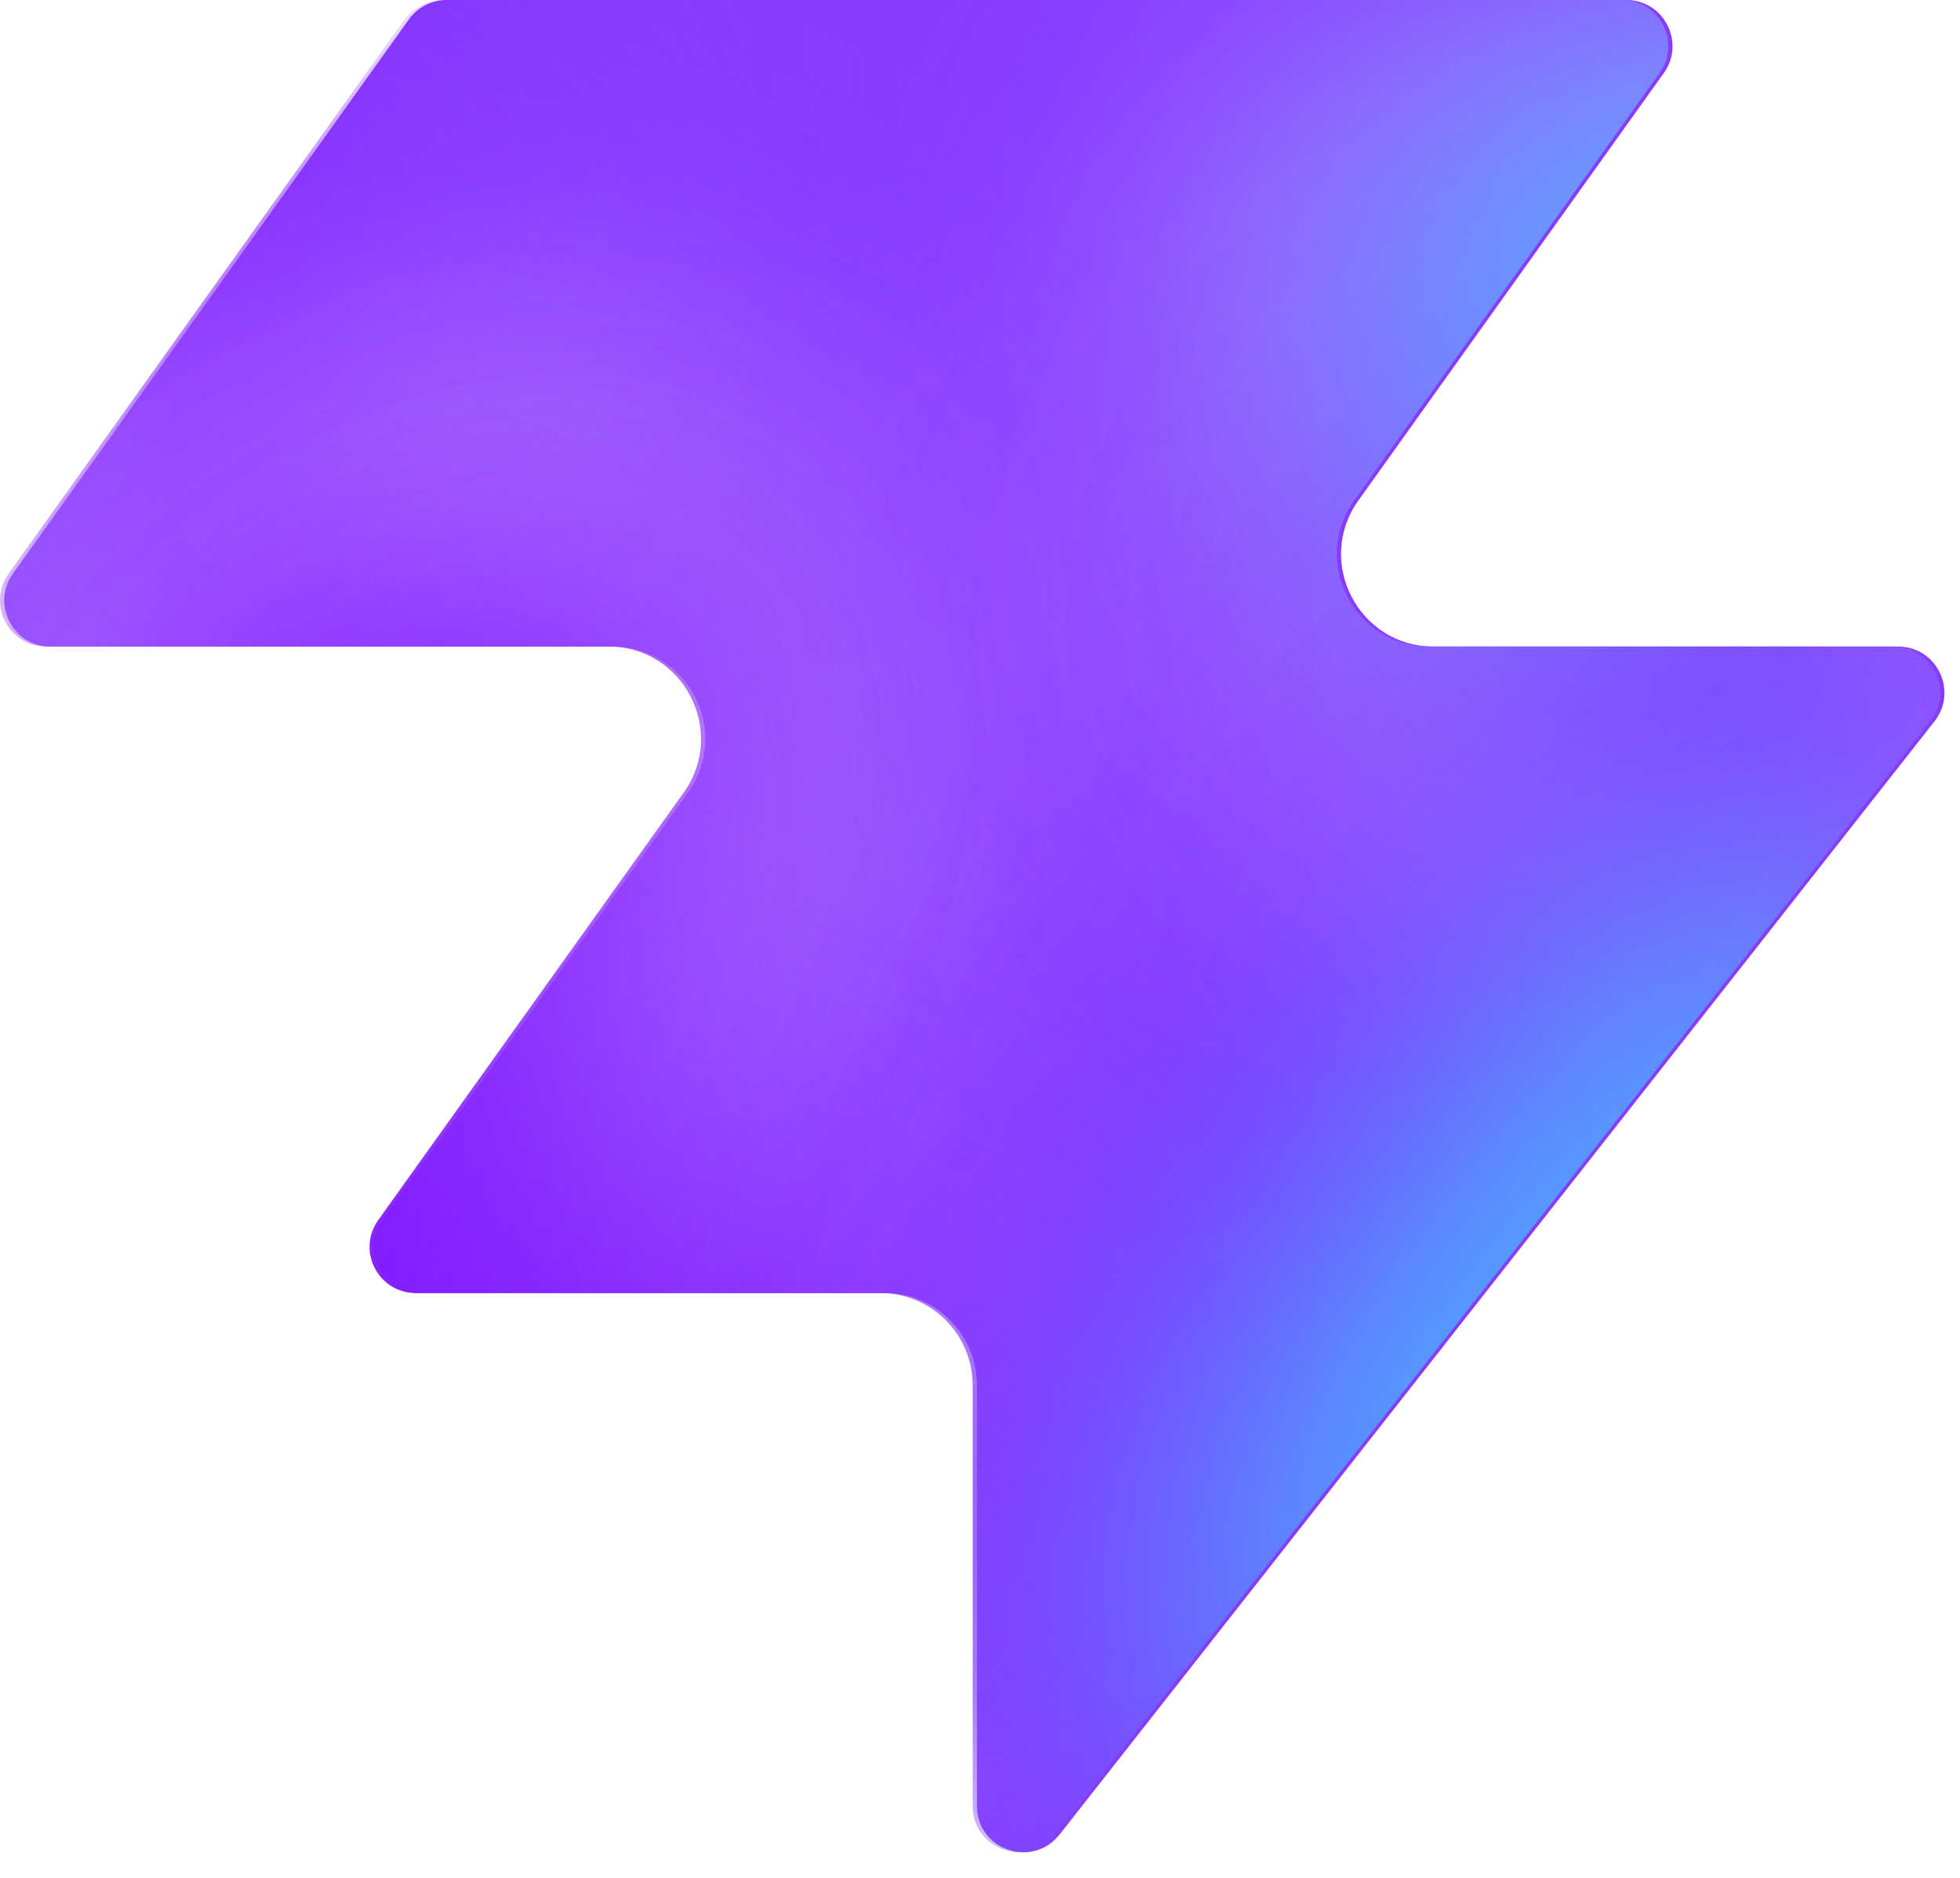
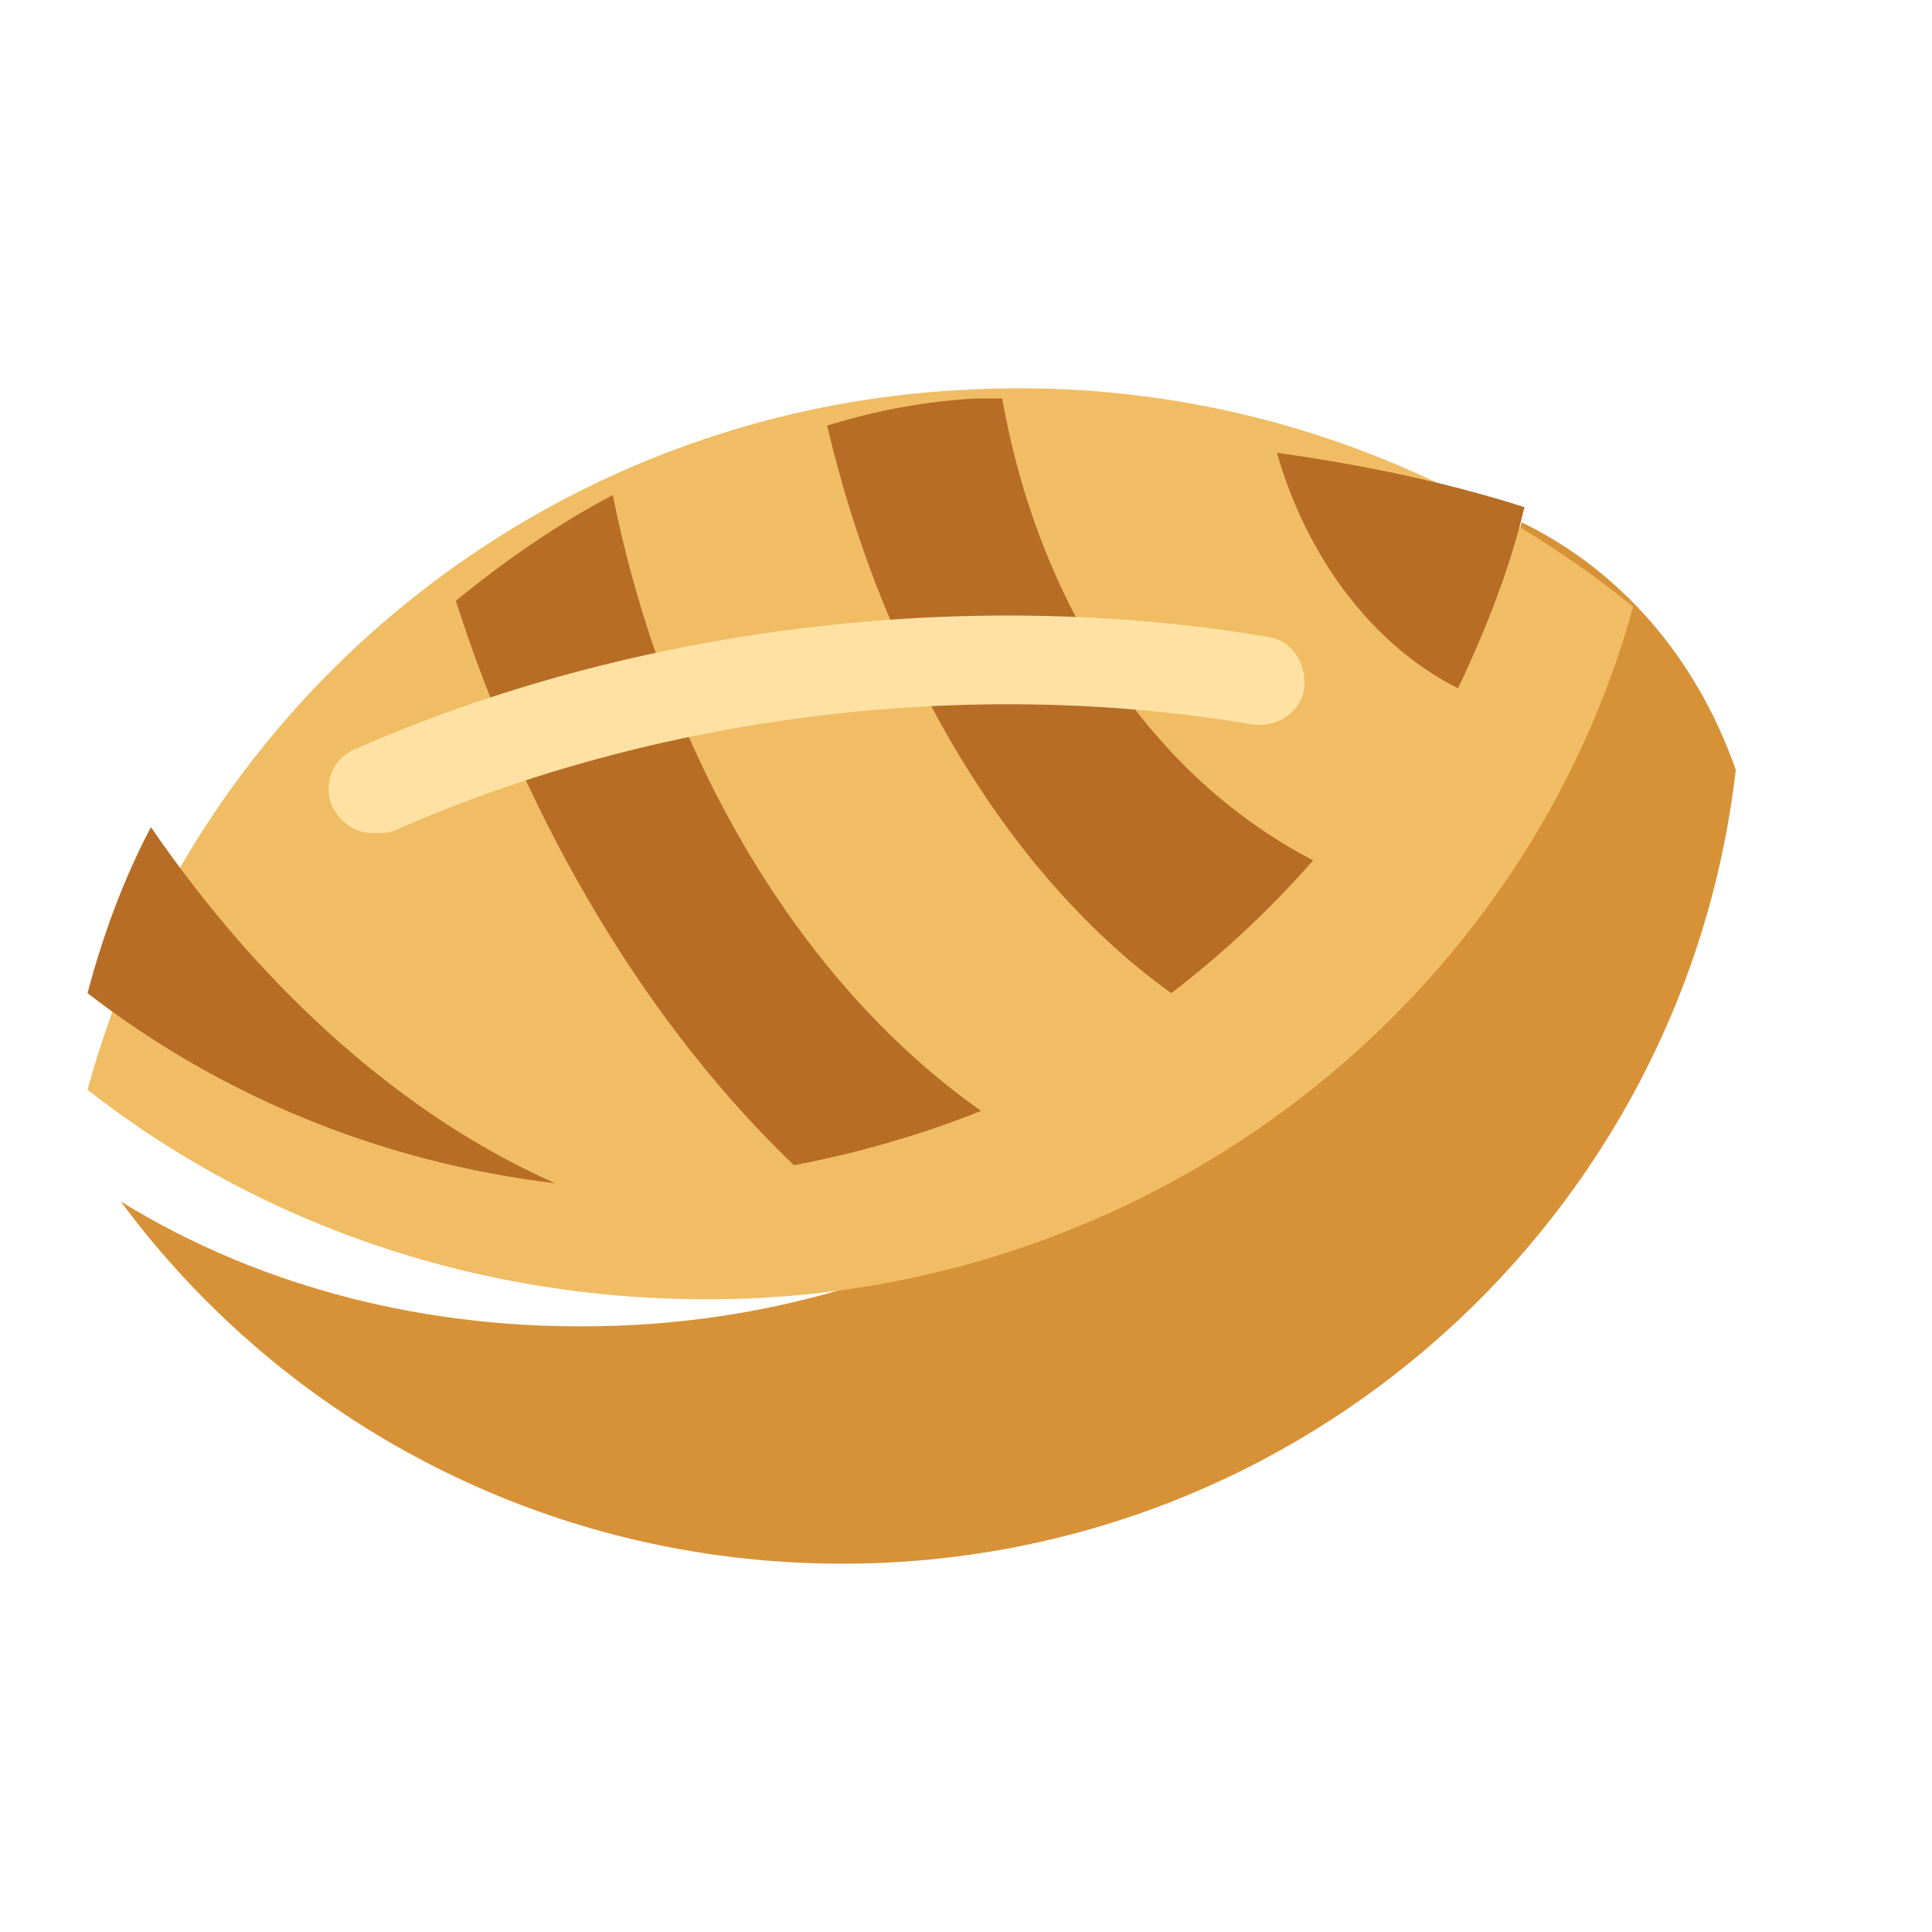
- <svg xmlns="http://www.w3.org/2000/svg" width="48" height="46" fill="none" viewBox="0 0 48 46">
-   <path fill="#863bff" d="M25.946 44.938c-.664.845-2.021.375-2.021-.698V33.937a2.26 2.26 0 0 0-2.262-2.262H10.287c-.92 0-1.456-1.04-.92-1.788l7.48-10.471c1.07-1.497 0-3.578-1.842-3.578H1.237c-.92 0-1.456-1.04-.92-1.788L10.013.474c.214-.297.556-.474.92-.474h28.894c.92 0 1.456 1.04.92 1.788l-7.48 10.471c-1.07 1.498 0 3.579 1.842 3.579h11.377c.943 0 1.473 1.088.89 1.83L25.947 44.94z" style="fill:#863bff;fill:color(display-p3 .525 .23 1);fill-opacity:1" />
-   <mask id="a" width="48" height="46" x="0" y="0" maskUnits="userSpaceOnUse" style="mask-type:alpha">
-     <path fill="#000" d="M25.842 44.938c-.664.844-2.021.375-2.021-.698V33.937a2.26 2.26 0 0 0-2.262-2.262H10.183c-.92 0-1.456-1.04-.92-1.788l7.48-10.471c1.07-1.498 0-3.579-1.842-3.579H1.133c-.92 0-1.456-1.04-.92-1.787L9.91.473c.214-.297.556-.474.92-.474h28.894c.92 0 1.456 1.04.92 1.788l-7.48 10.471c-1.07 1.498 0 3.578 1.842 3.578h11.377c.943 0 1.473 1.088.89 1.832L25.843 44.94z" style="fill:#000;fill-opacity:1" />
-   </mask>
-   <g mask="url(#a)">
-     <g filter="url(#b)">
-       <ellipse cx="5.508" cy="14.704" fill="#ede6ff" rx="5.508" ry="14.704" style="fill:#ede6ff;fill:color(display-p3 .927 .903 1);fill-opacity:1" transform="matrix(.00324 1 1 -.00324 -4.47 31.516)" />
-     </g>
-     <g filter="url(#c)">
-       <ellipse cx="10.399" cy="29.851" fill="#ede6ff" rx="10.399" ry="29.851" style="fill:#ede6ff;fill:color(display-p3 .927 .903 1);fill-opacity:1" transform="matrix(.00324 1 1 -.00324 -39.328 7.883)" />
-     </g>
-     <g filter="url(#d)">
-       <ellipse cx="5.508" cy="30.487" fill="#7e14ff" rx="5.508" ry="30.487" style="fill:#7e14ff;fill:color(display-p3 .492 .077 1);fill-opacity:1" transform="rotate(89.814 -25.913 -14.639)scale(1 -1)" />
-     </g>
-     <g filter="url(#e)">
-       <ellipse cx="5.508" cy="30.599" fill="#7e14ff" rx="5.508" ry="30.599" style="fill:#7e14ff;fill:color(display-p3 .492 .077 1);fill-opacity:1" transform="rotate(89.814 -32.644 -3.334)scale(1 -1)" />
-     </g>
-     <g filter="url(#f)">
-       <ellipse cx="5.508" cy="30.599" fill="#7e14ff" rx="5.508" ry="30.599" style="fill:#7e14ff;fill:color(display-p3 .492 .077 1);fill-opacity:1" transform="matrix(.00324 1 1 -.00324 -34.34 30.47)" />
-     </g>
-     <g filter="url(#g)">
-       <ellipse cx="14.072" cy="22.078" fill="#ede6ff" rx="14.072" ry="22.078" style="fill:#ede6ff;fill:color(display-p3 .927 .903 1);fill-opacity:1" transform="rotate(93.35 24.506 48.493)scale(-1 1)" />
-     </g>
-     <g filter="url(#h)">
-       <ellipse cx="3.47" cy="21.501" fill="#7e14ff" rx="3.47" ry="21.501" style="fill:#7e14ff;fill:color(display-p3 .492 .077 1);fill-opacity:1" transform="rotate(89.009 28.708 47.59)scale(-1 1)" />
-     </g>
-     <g filter="url(#i)">
-       <ellipse cx="3.47" cy="21.501" fill="#7e14ff" rx="3.47" ry="21.501" style="fill:#7e14ff;fill:color(display-p3 .492 .077 1);fill-opacity:1" transform="rotate(89.009 28.708 47.59)scale(-1 1)" />
-     </g>
-     <g filter="url(#j)">
-       <ellipse cx=".387" cy="8.972" fill="#7e14ff" rx="4.407" ry="29.108" style="fill:#7e14ff;fill:color(display-p3 .492 .077 1);fill-opacity:1" transform="rotate(39.51 .387 8.972)" />
-     </g>
-     <g filter="url(#k)">
-       <ellipse cx="47.523" cy="-6.092" fill="#7e14ff" rx="4.407" ry="29.108" style="fill:#7e14ff;fill:color(display-p3 .492 .077 1);fill-opacity:1" transform="rotate(37.892 47.523 -6.092)" />
-     </g>
-     <g filter="url(#l)">
-       <ellipse cx="41.412" cy="6.333" fill="#47bfff" rx="5.971" ry="9.665" style="fill:#47bfff;fill:color(display-p3 .28 .748 1);fill-opacity:1" transform="rotate(37.892 41.412 6.333)" />
-     </g>
-     <g filter="url(#m)">
-       <ellipse cx="-1.879" cy="38.332" fill="#7e14ff" rx="4.407" ry="29.108" style="fill:#7e14ff;fill:color(display-p3 .492 .077 1);fill-opacity:1" transform="rotate(37.892 -1.88 38.332)" />
-     </g>
-     <g filter="url(#n)">
-       <ellipse cx="-1.879" cy="38.332" fill="#7e14ff" rx="4.407" ry="29.108" style="fill:#7e14ff;fill:color(display-p3 .492 .077 1);fill-opacity:1" transform="rotate(37.892 -1.88 38.332)" />
-     </g>
-     <g filter="url(#o)">
-       <ellipse cx="35.651" cy="29.907" fill="#7e14ff" rx="4.407" ry="29.108" style="fill:#7e14ff;fill:color(display-p3 .492 .077 1);fill-opacity:1" transform="rotate(37.892 35.651 29.907)" />
-     </g>
-     <g filter="url(#p)">
-       <ellipse cx="38.418" cy="32.4" fill="#47bfff" rx="5.971" ry="15.297" style="fill:#47bfff;fill:color(display-p3 .28 .748 1);fill-opacity:1" transform="rotate(37.892 38.418 32.4)" />
-     </g>
-   </g>
-   <defs>
-     <filter id="b" width="60.045" height="41.654" x="-19.77" y="16.149" color-interpolation-filters="sRGB" filterUnits="userSpaceOnUse">
-       <feFlood flood-opacity="0" result="BackgroundImageFix" />
-       <feBlend in="SourceGraphic" in2="BackgroundImageFix" result="shape" />
-       <feGaussianBlur result="effect1_foregroundBlur_2002_17158" stdDeviation="7.659" />
-     </filter>
-     <filter id="c" width="90.34" height="51.437" x="-54.613" y="-7.533" color-interpolation-filters="sRGB" filterUnits="userSpaceOnUse">
-       <feFlood flood-opacity="0" result="BackgroundImageFix" />
-       <feBlend in="SourceGraphic" in2="BackgroundImageFix" result="shape" />
-       <feGaussianBlur result="effect1_foregroundBlur_2002_17158" stdDeviation="7.659" />
-     </filter>
-     <filter id="d" width="79.355" height="29.4" x="-49.64" y="2.03" color-interpolation-filters="sRGB" filterUnits="userSpaceOnUse">
-       <feFlood flood-opacity="0" result="BackgroundImageFix" />
-       <feBlend in="SourceGraphic" in2="BackgroundImageFix" result="shape" />
-       <feGaussianBlur result="effect1_foregroundBlur_2002_17158" stdDeviation="4.596" />
-     </filter>
-     <filter id="e" width="79.579" height="29.4" x="-45.045" y="20.029" color-interpolation-filters="sRGB" filterUnits="userSpaceOnUse">
-       <feFlood flood-opacity="0" result="BackgroundImageFix" />
-       <feBlend in="SourceGraphic" in2="BackgroundImageFix" result="shape" />
-       <feGaussianBlur result="effect1_foregroundBlur_2002_17158" stdDeviation="4.596" />
-     </filter>
-     <filter id="f" width="79.579" height="29.4" x="-43.513" y="21.178" color-interpolation-filters="sRGB" filterUnits="userSpaceOnUse">
-       <feFlood flood-opacity="0" result="BackgroundImageFix" />
-       <feBlend in="SourceGraphic" in2="BackgroundImageFix" result="shape" />
-       <feGaussianBlur result="effect1_foregroundBlur_2002_17158" stdDeviation="4.596" />
-     </filter>
-     <filter id="g" width="74.749" height="58.852" x="15.756" y="-17.901" color-interpolation-filters="sRGB" filterUnits="userSpaceOnUse">
-       <feFlood flood-opacity="0" result="BackgroundImageFix" />
-       <feBlend in="SourceGraphic" in2="BackgroundImageFix" result="shape" />
-       <feGaussianBlur result="effect1_foregroundBlur_2002_17158" stdDeviation="7.659" />
-     </filter>
-     <filter id="h" width="61.377" height="25.362" x="23.548" y="2.284" color-interpolation-filters="sRGB" filterUnits="userSpaceOnUse">
-       <feFlood flood-opacity="0" result="BackgroundImageFix" />
-       <feBlend in="SourceGraphic" in2="BackgroundImageFix" result="shape" />
-       <feGaussianBlur result="effect1_foregroundBlur_2002_17158" stdDeviation="4.596" />
-     </filter>
-     <filter id="i" width="61.377" height="25.362" x="23.548" y="2.284" color-interpolation-filters="sRGB" filterUnits="userSpaceOnUse">
-       <feFlood flood-opacity="0" result="BackgroundImageFix" />
-       <feBlend in="SourceGraphic" in2="BackgroundImageFix" result="shape" />
-       <feGaussianBlur result="effect1_foregroundBlur_2002_17158" stdDeviation="4.596" />
-     </filter>
-     <filter id="j" width="56.045" height="63.649" x="-27.636" y="-22.853" color-interpolation-filters="sRGB" filterUnits="userSpaceOnUse">
-       <feFlood flood-opacity="0" result="BackgroundImageFix" />
-       <feBlend in="SourceGraphic" in2="BackgroundImageFix" result="shape" />
-       <feGaussianBlur result="effect1_foregroundBlur_2002_17158" stdDeviation="4.596" />
-     </filter>
-     <filter id="k" width="54.814" height="64.646" x="20.116" y="-38.415" color-interpolation-filters="sRGB" filterUnits="userSpaceOnUse">
-       <feFlood flood-opacity="0" result="BackgroundImageFix" />
-       <feBlend in="SourceGraphic" in2="BackgroundImageFix" result="shape" />
-       <feGaussianBlur result="effect1_foregroundBlur_2002_17158" stdDeviation="4.596" />
-     </filter>
-     <filter id="l" width="33.541" height="35.313" x="24.641" y="-11.323" color-interpolation-filters="sRGB" filterUnits="userSpaceOnUse">
-       <feFlood flood-opacity="0" result="BackgroundImageFix" />
-       <feBlend in="SourceGraphic" in2="BackgroundImageFix" result="shape" />
-       <feGaussianBlur result="effect1_foregroundBlur_2002_17158" stdDeviation="4.596" />
-     </filter>
-     <filter id="m" width="54.814" height="64.646" x="-29.286" y="6.009" color-interpolation-filters="sRGB" filterUnits="userSpaceOnUse">
-       <feFlood flood-opacity="0" result="BackgroundImageFix" />
-       <feBlend in="SourceGraphic" in2="BackgroundImageFix" result="shape" />
-       <feGaussianBlur result="effect1_foregroundBlur_2002_17158" stdDeviation="4.596" />
-     </filter>
-     <filter id="n" width="54.814" height="64.646" x="-29.286" y="6.009" color-interpolation-filters="sRGB" filterUnits="userSpaceOnUse">
-       <feFlood flood-opacity="0" result="BackgroundImageFix" />
-       <feBlend in="SourceGraphic" in2="BackgroundImageFix" result="shape" />
-       <feGaussianBlur result="effect1_foregroundBlur_2002_17158" stdDeviation="4.596" />
-     </filter>
-     <filter id="o" width="54.814" height="64.646" x="8.244" y="-2.416" color-interpolation-filters="sRGB" filterUnits="userSpaceOnUse">
-       <feFlood flood-opacity="0" result="BackgroundImageFix" />
-       <feBlend in="SourceGraphic" in2="BackgroundImageFix" result="shape" />
-       <feGaussianBlur result="effect1_foregroundBlur_2002_17158" stdDeviation="4.596" />
-     </filter>
-     <filter id="p" width="39.409" height="43.623" x="18.713" y="10.588" color-interpolation-filters="sRGB" filterUnits="userSpaceOnUse">
-       <feFlood flood-opacity="0" result="BackgroundImageFix" />
-       <feBlend in="SourceGraphic" in2="BackgroundImageFix" result="shape" />
-       <feGaussianBlur result="effect1_foregroundBlur_2002_17158" stdDeviation="4.596" />
-     </filter>
-   </defs>
+ <svg xmlns="http://www.w3.org/2000/svg" viewBox="0 0 64 64">
+   <path fill="#d79237" d="M57.5 25.5c-1.7 14.8-14.3 26.3-29.6 26.3-9.8 0-18.5-4.7-23.9-12 4.7 2.9 10.5 4.4 16.8 4.1 14.9-.7 27-12.2 29.6-26.6 3.3 1.6 5.8 4.5 7.1 8.2Z" />
+   <path fill="#f0bd64" d="M54.1 20.1c-3.5 12.7-15.1 22.2-29 22.9-8.4.4-16.2-2.2-22.2-6.9 3.5-12.9 15.2-22.6 29.3-23.2 8.3-.4 16 2.4 21.9 7.2Z" />
+   <path fill="#b76d26" d="M18.4 39.2c-5.8-.7-11.1-2.9-15.5-6.3.5-1.9 1.2-3.8 2.1-5.5 3.7 5.4 8.4 9.6 13.4 11.8Zm14.1-2.4c-2 .8-4.1 1.4-6.2 1.8-4.8-4.6-8.8-11.2-11.2-18.7 1.6-1.3 3.3-2.5 5.2-3.5 1.7 8.5 6.1 16.1 12.2 20.4Zm11-8.3c-1.4 1.6-3 3.1-4.7 4.4-5.3-3.8-9.5-10.7-11.4-18.8 1.6-.5 3.2-.8 4.9-.9h.9c1.2 6.8 4.9 12.5 10.3 15.3Zm7-11.7c-.5 2.1-1.3 4.1-2.2 6-2.8-1.4-5-4.3-6-7.8 2.9.4 5.7 1 8.2 1.8Z" />
+   <path fill="#ffe2a3" d="M12.4 27.6c-.6 0-1.1-.3-1.4-.9-.3-.7 0-1.6.8-1.9 9.1-4 20.2-5.4 30.2-3.7.8.1 1.3.9 1.2 1.7-.1.8-.9 1.3-1.7 1.2-9.4-1.6-19.8-.3-28.4 3.5-.2.1-.5.1-.7.1Z" />
</svg>
